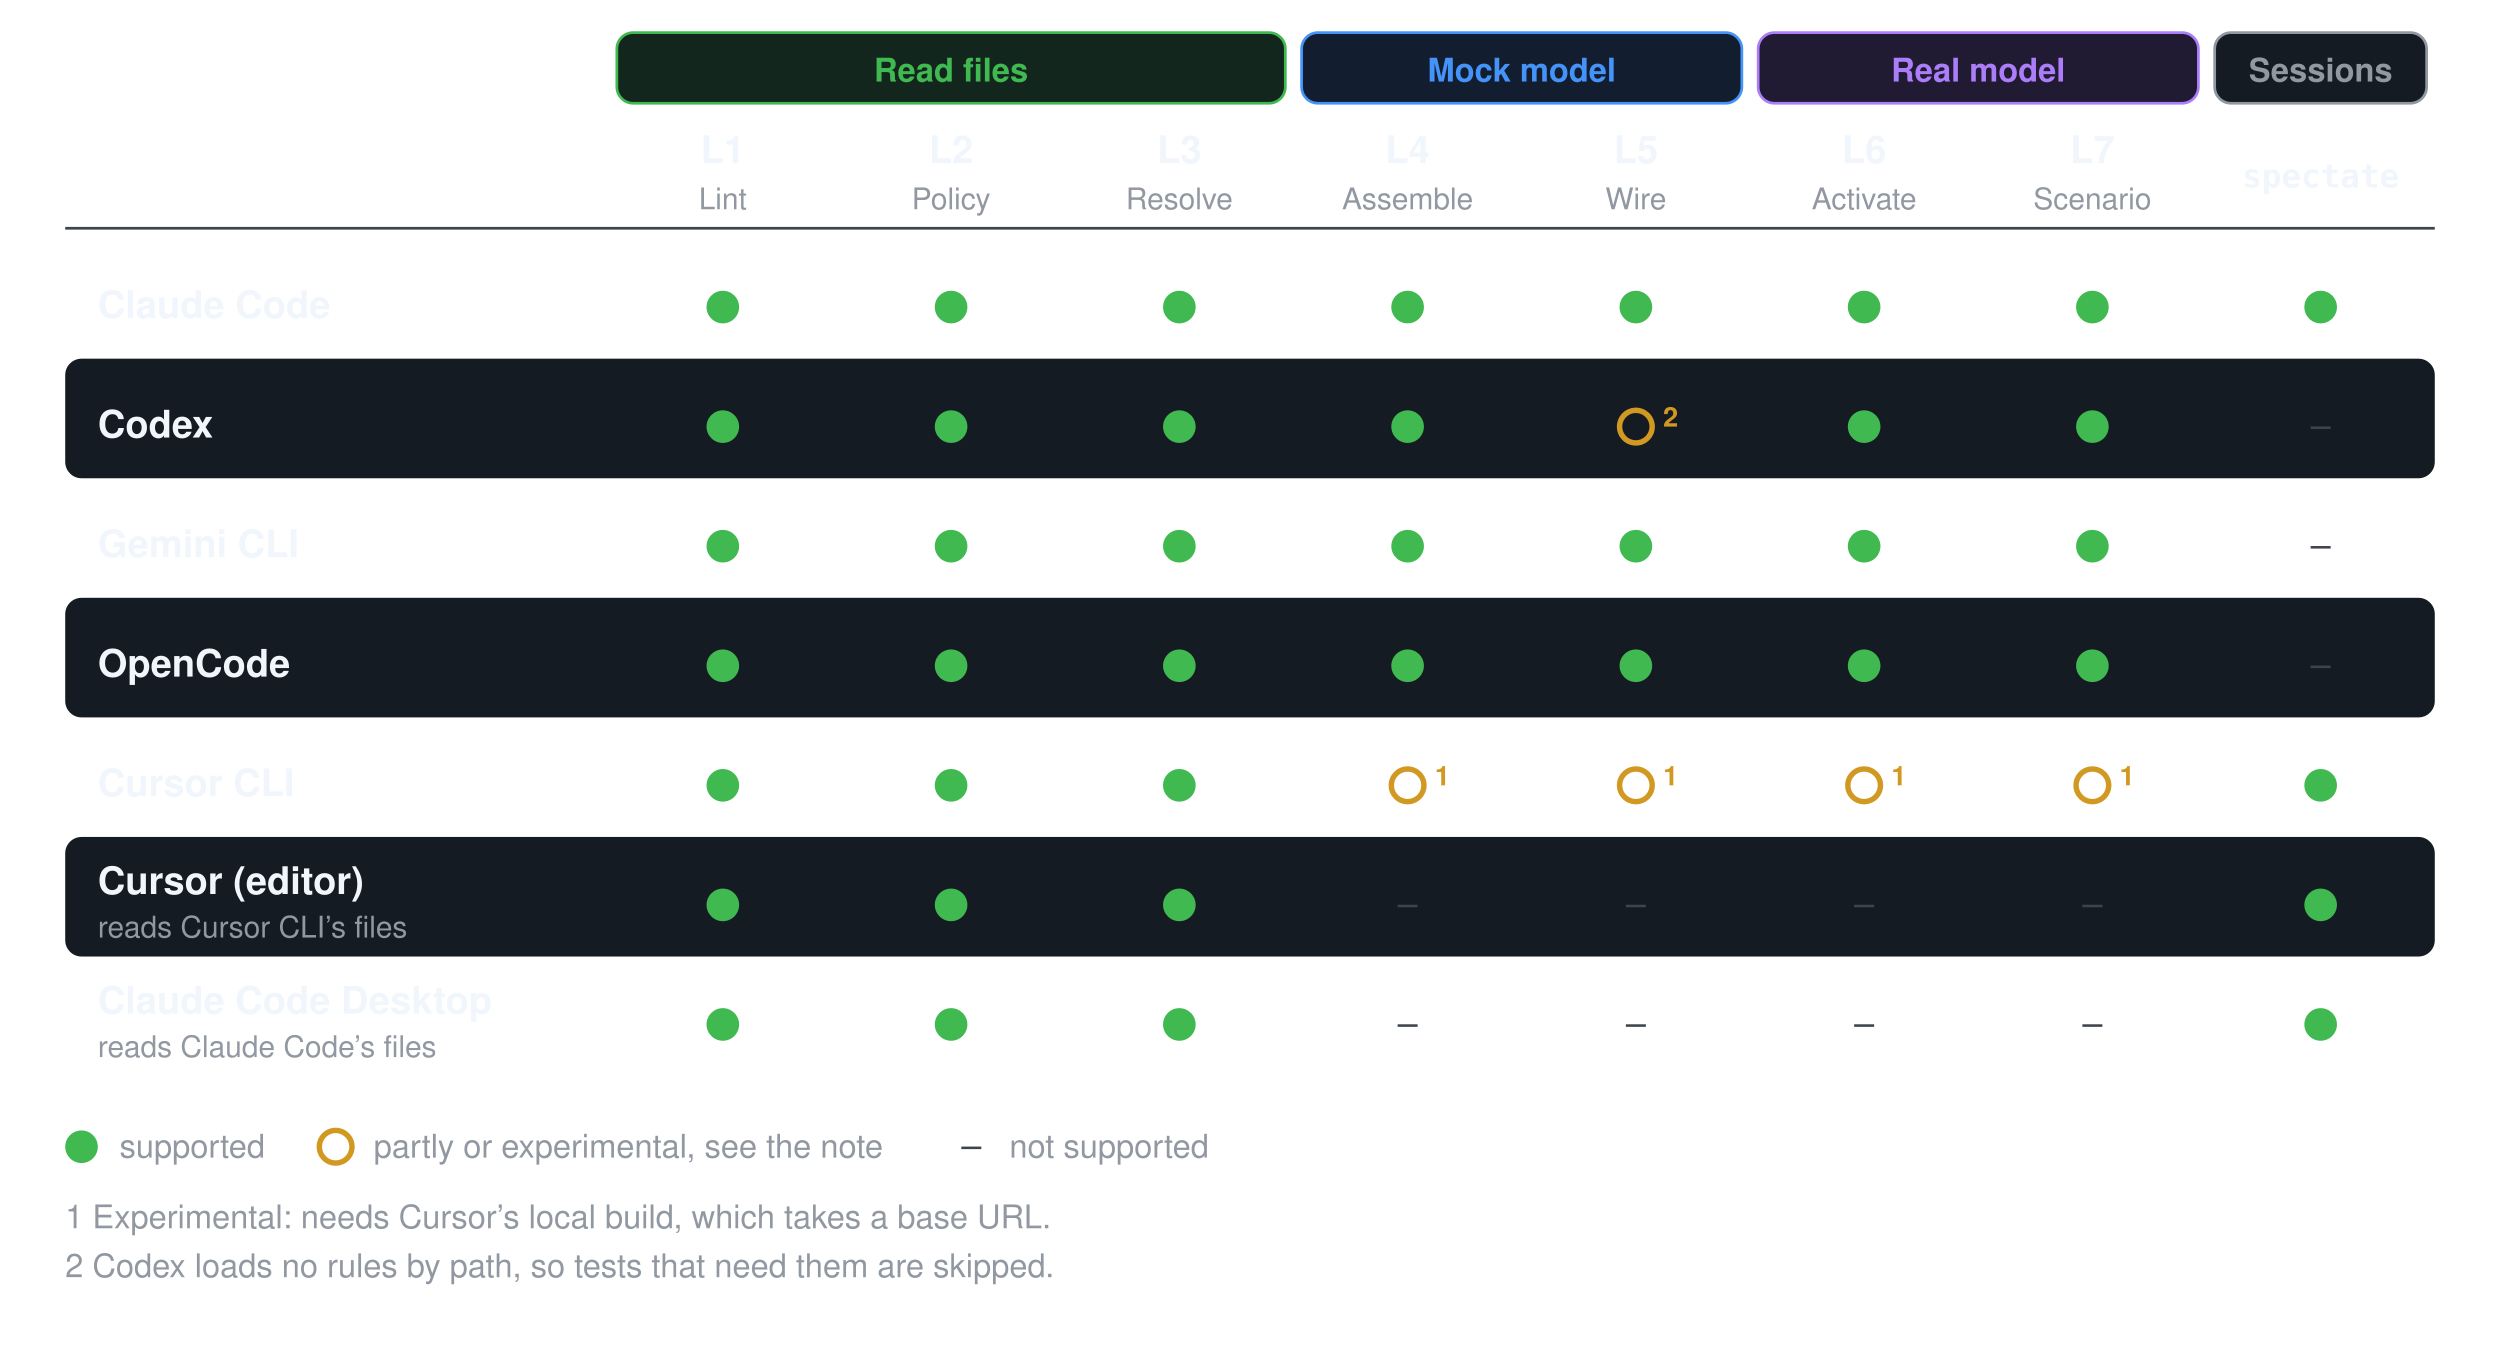
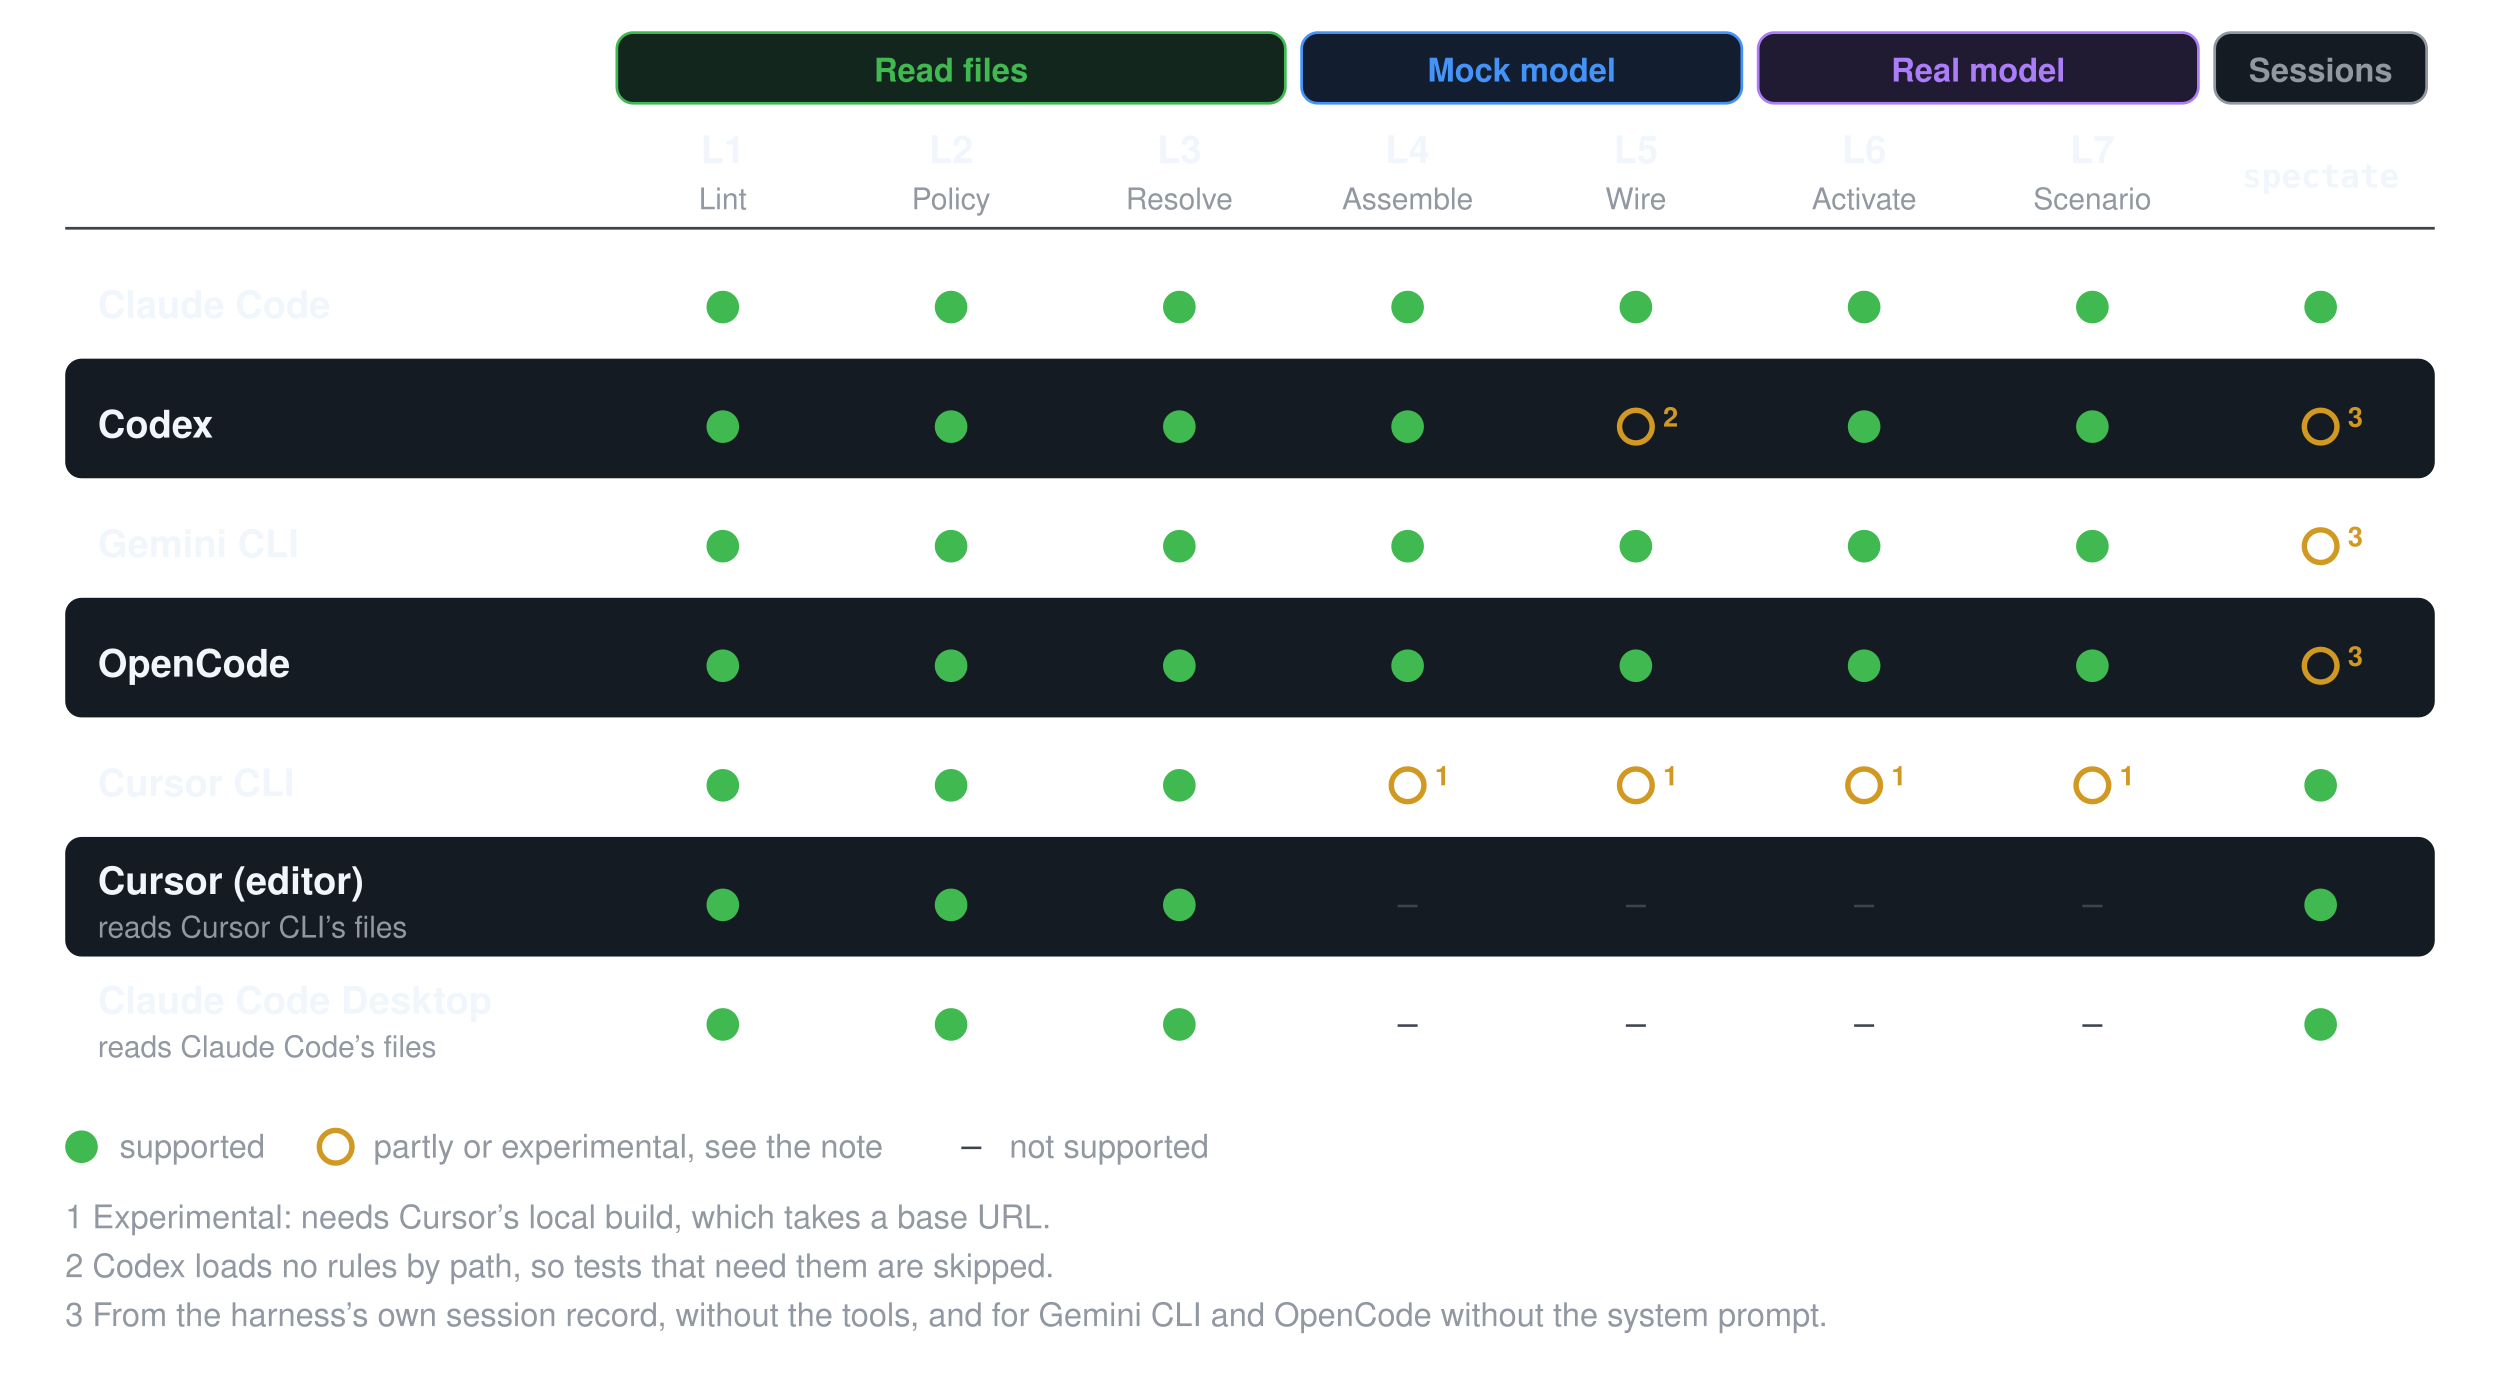
- <svg xmlns="http://www.w3.org/2000/svg" width="920" height="496" viewBox="0 0 920 496" font-family="-apple-system, BlinkMacSystemFont, 'Segoe UI', Helvetica, Arial, sans-serif" role="img">
+ <svg xmlns="http://www.w3.org/2000/svg" width="920" height="514" viewBox="0 0 920 514" font-family="-apple-system, BlinkMacSystemFont, 'Segoe UI', Helvetica, Arial, sans-serif" role="img">
  <rect x="227.0" y="12" width="246.0" height="26" rx="6" fill="#12261e" stroke="#3fb950" stroke-width="1" />
  <text x="350.0" y="30" font-size="12" fill="#3fb950" font-weight="600" text-anchor="middle">Read files</text>
  <rect x="479.0" y="12" width="162.0" height="26" rx="6" fill="#121d2f" stroke="#4493f8" stroke-width="1" />
  <text x="560.0" y="30" font-size="12" fill="#4493f8" font-weight="600" text-anchor="middle">Mock model</text>
  <rect x="647.0" y="12" width="162.0" height="26" rx="6" fill="#211a33" stroke="#ab7df8" stroke-width="1" />
  <text x="728.0" y="30" font-size="12" fill="#ab7df8" font-weight="600" text-anchor="middle">Real model</text>
  <rect x="815.0" y="12" width="78.0" height="26" rx="6" fill="#151b23" stroke="#9198a1" stroke-width="1" />
  <text x="854.0" y="30" font-size="12" fill="#9198a1" font-weight="600" text-anchor="middle">Sessions</text>
  <text x="266.0" y="60" font-size="14" fill="#f0f6fc" font-weight="700" text-anchor="middle">L1</text>
  <text x="266.0" y="77" font-size="11" fill="#9198a1" text-anchor="middle">Lint</text>
  <text x="350.0" y="60" font-size="14" fill="#f0f6fc" font-weight="700" text-anchor="middle">L2</text>
  <text x="350.0" y="77" font-size="11" fill="#9198a1" text-anchor="middle">Policy</text>
  <text x="434.0" y="60" font-size="14" fill="#f0f6fc" font-weight="700" text-anchor="middle">L3</text>
  <text x="434.0" y="77" font-size="11" fill="#9198a1" text-anchor="middle">Resolve</text>
  <text x="518.0" y="60" font-size="14" fill="#f0f6fc" font-weight="700" text-anchor="middle">L4</text>
  <text x="518.0" y="77" font-size="11" fill="#9198a1" text-anchor="middle">Assemble</text>
  <text x="602.0" y="60" font-size="14" fill="#f0f6fc" font-weight="700" text-anchor="middle">L5</text>
  <text x="602.0" y="77" font-size="11" fill="#9198a1" text-anchor="middle">Wire</text>
  <text x="686.0" y="60" font-size="14" fill="#f0f6fc" font-weight="700" text-anchor="middle">L6</text>
  <text x="686.0" y="77" font-size="11" fill="#9198a1" text-anchor="middle">Activate</text>
  <text x="770.0" y="60" font-size="14" fill="#f0f6fc" font-weight="700" text-anchor="middle">L7</text>
  <text x="770.0" y="77" font-size="11" fill="#9198a1" text-anchor="middle">Scenario</text>
  <text x="854.0" y="69" font-size="12" fill="#f0f6fc" font-weight="600" text-anchor="middle" font-family="ui-monospace, SFMono-Regular, 'SF Mono', Menlo, Consolas, monospace">spectate</text>
  <path d="M24 84 H896" fill="none" stroke="#3d444d" stroke-width="1" />
  <text x="36" y="117" font-size="14" fill="#f0f6fc" font-weight="600">Claude Code</text>
  <circle cx="266.0" cy="113" r="6" fill="#3fb950" />
  <circle cx="350.0" cy="113" r="6" fill="#3fb950" />
  <circle cx="434.0" cy="113" r="6" fill="#3fb950" />
  <circle cx="518.0" cy="113" r="6" fill="#3fb950" />
  <circle cx="602.0" cy="113" r="6" fill="#3fb950" />
  <circle cx="686.0" cy="113" r="6" fill="#3fb950" />
  <circle cx="770.0" cy="113" r="6" fill="#3fb950" />
  <circle cx="854.0" cy="113" r="6" fill="#3fb950" />
  <rect x="24" y="132" width="872" height="44" rx="6" fill="#151b23" />
  <text x="36" y="161" font-size="14" fill="#f0f6fc" font-weight="600">Codex</text>
  <circle cx="266.0" cy="157" r="6" fill="#3fb950" />
  <circle cx="350.0" cy="157" r="6" fill="#3fb950" />
  <circle cx="434.0" cy="157" r="6" fill="#3fb950" />
  <circle cx="518.0" cy="157" r="6" fill="#3fb950" />
  <circle cx="602.0" cy="157" r="6" fill="none" stroke="#d29922" stroke-width="2" />
  <text x="612.0" y="157" font-size="10" fill="#d29922" font-weight="700">2</text>
  <circle cx="686.0" cy="157" r="6" fill="#3fb950" />
  <circle cx="770.0" cy="157" r="6" fill="#3fb950" />
-   <text x="854.0" y="161" font-size="13" fill="#3d444d" text-anchor="middle">–</text>
+   <circle cx="854.0" cy="157" r="6" fill="none" stroke="#d29922" stroke-width="2" />
+   <text x="864.0" y="157" font-size="10" fill="#d29922" font-weight="700">3</text>
  <text x="36" y="205" font-size="14" fill="#f0f6fc" font-weight="600">Gemini CLI</text>
  <circle cx="266.0" cy="201" r="6" fill="#3fb950" />
  <circle cx="350.0" cy="201" r="6" fill="#3fb950" />
  <circle cx="434.0" cy="201" r="6" fill="#3fb950" />
  <circle cx="518.0" cy="201" r="6" fill="#3fb950" />
  <circle cx="602.0" cy="201" r="6" fill="#3fb950" />
  <circle cx="686.0" cy="201" r="6" fill="#3fb950" />
  <circle cx="770.0" cy="201" r="6" fill="#3fb950" />
-   <text x="854.0" y="205" font-size="13" fill="#3d444d" text-anchor="middle">–</text>
+   <circle cx="854.0" cy="201" r="6" fill="none" stroke="#d29922" stroke-width="2" />
+   <text x="864.0" y="201" font-size="10" fill="#d29922" font-weight="700">3</text>
  <rect x="24" y="220" width="872" height="44" rx="6" fill="#151b23" />
  <text x="36" y="249" font-size="14" fill="#f0f6fc" font-weight="600">OpenCode</text>
  <circle cx="266.0" cy="245" r="6" fill="#3fb950" />
  <circle cx="350.0" cy="245" r="6" fill="#3fb950" />
  <circle cx="434.0" cy="245" r="6" fill="#3fb950" />
  <circle cx="518.0" cy="245" r="6" fill="#3fb950" />
  <circle cx="602.0" cy="245" r="6" fill="#3fb950" />
  <circle cx="686.0" cy="245" r="6" fill="#3fb950" />
  <circle cx="770.0" cy="245" r="6" fill="#3fb950" />
-   <text x="854.0" y="249" font-size="13" fill="#3d444d" text-anchor="middle">–</text>
+   <circle cx="854.0" cy="245" r="6" fill="none" stroke="#d29922" stroke-width="2" />
+   <text x="864.0" y="245" font-size="10" fill="#d29922" font-weight="700">3</text>
  <text x="36" y="293" font-size="14" fill="#f0f6fc" font-weight="600">Cursor CLI</text>
  <circle cx="266.0" cy="289" r="6" fill="#3fb950" />
  <circle cx="350.0" cy="289" r="6" fill="#3fb950" />
  <circle cx="434.0" cy="289" r="6" fill="#3fb950" />
  <circle cx="518.0" cy="289" r="6" fill="none" stroke="#d29922" stroke-width="2" />
  <text x="528.0" y="289" font-size="10" fill="#d29922" font-weight="700">1</text>
  <circle cx="602.0" cy="289" r="6" fill="none" stroke="#d29922" stroke-width="2" />
  <text x="612.0" y="289" font-size="10" fill="#d29922" font-weight="700">1</text>
  <circle cx="686.0" cy="289" r="6" fill="none" stroke="#d29922" stroke-width="2" />
  <text x="696.0" y="289" font-size="10" fill="#d29922" font-weight="700">1</text>
  <circle cx="770.0" cy="289" r="6" fill="none" stroke="#d29922" stroke-width="2" />
  <text x="780.0" y="289" font-size="10" fill="#d29922" font-weight="700">1</text>
  <circle cx="854.0" cy="289" r="6" fill="#3fb950" />
  <rect x="24" y="308" width="872" height="44" rx="6" fill="#151b23" />
  <text x="36" y="329" font-size="14" fill="#f0f6fc" font-weight="600">Cursor (editor)</text>
  <text x="36" y="345" font-size="11" fill="#9198a1">reads Cursor CLI’s files</text>
  <circle cx="266.0" cy="333" r="6" fill="#3fb950" />
  <circle cx="350.0" cy="333" r="6" fill="#3fb950" />
  <circle cx="434.0" cy="333" r="6" fill="#3fb950" />
  <text x="518.0" y="337" font-size="13" fill="#3d444d" text-anchor="middle">–</text>
  <text x="602.0" y="337" font-size="13" fill="#3d444d" text-anchor="middle">–</text>
  <text x="686.0" y="337" font-size="13" fill="#3d444d" text-anchor="middle">–</text>
  <text x="770.0" y="337" font-size="13" fill="#3d444d" text-anchor="middle">–</text>
  <circle cx="854.0" cy="333" r="6" fill="#3fb950" />
  <text x="36" y="373" font-size="14" fill="#f0f6fc" font-weight="600">Claude Code Desktop</text>
  <text x="36" y="389" font-size="11" fill="#9198a1">reads Claude Code’s files</text>
  <circle cx="266.0" cy="377" r="6" fill="#3fb950" />
  <circle cx="350.0" cy="377" r="6" fill="#3fb950" />
  <circle cx="434.0" cy="377" r="6" fill="#3fb950" />
  <text x="518.0" y="381" font-size="13" fill="#3d444d" text-anchor="middle">–</text>
  <text x="602.0" y="381" font-size="13" fill="#3d444d" text-anchor="middle">–</text>
  <text x="686.0" y="381" font-size="13" fill="#3d444d" text-anchor="middle">–</text>
  <text x="770.0" y="381" font-size="13" fill="#3d444d" text-anchor="middle">–</text>
  <circle cx="854.0" cy="377" r="6" fill="#3fb950" />
  <circle cx="30" cy="422" r="6" fill="#3fb950" />
  <text x="44" y="426" font-size="12" fill="#9198a1">supported</text>
  <circle cx="123.52" cy="422" r="6" fill="none" stroke="#d29922" stroke-width="2" />
  <text x="137.52" y="426" font-size="12" fill="#9198a1">partly or experimental, see the note</text>
  <text x="357.44" y="426" font-size="13" fill="#3d444d" text-anchor="middle">–</text>
  <text x="371.44" y="426" font-size="12" fill="#9198a1">not supported</text>
  <text x="24" y="452" font-size="12" fill="#9198a1">1  Experimental: needs Cursor’s local build, which takes a base URL.</text>
  <text x="24" y="470" font-size="12" fill="#9198a1">2  Codex loads no rules by path, so tests that need them are skipped.</text>
+   <text x="24" y="488" font-size="12" fill="#9198a1">3  From the harness’s own session record, without the tools, and for Gemini CLI and OpenCode without the system prompt.</text>
</svg>
